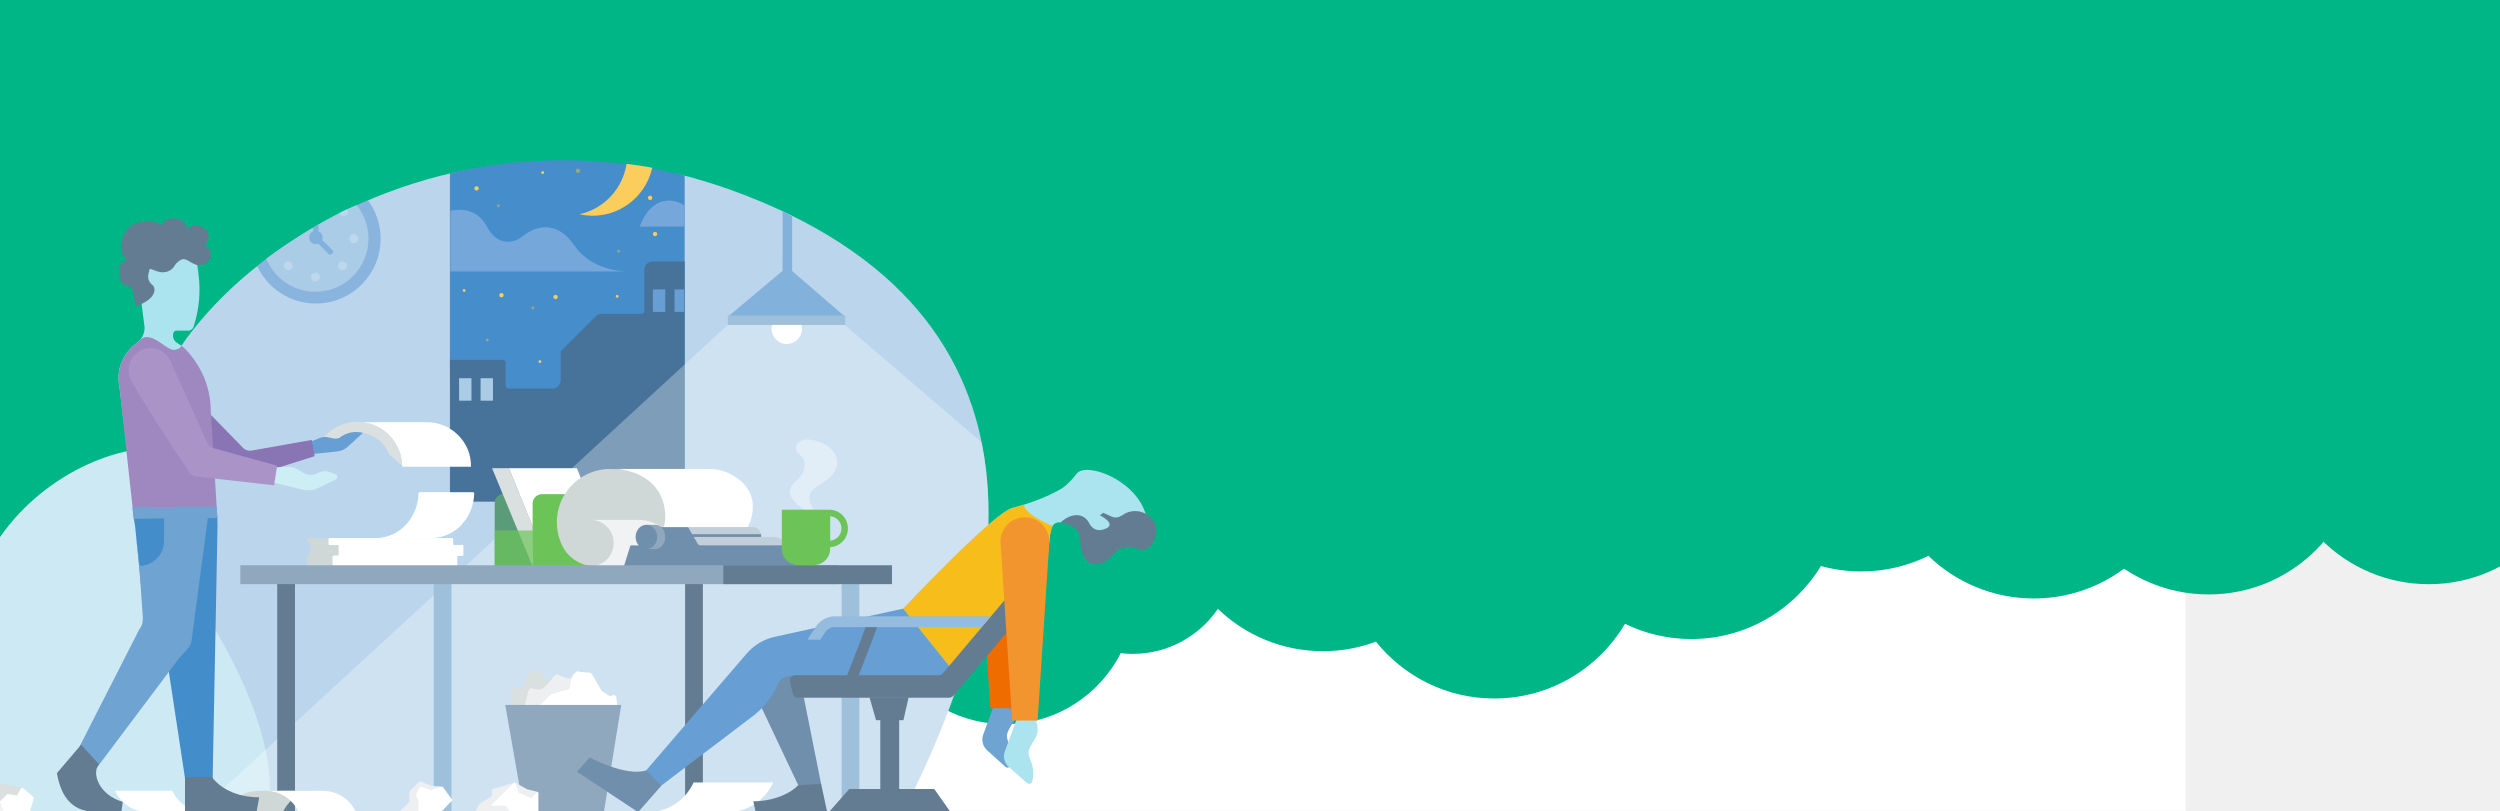
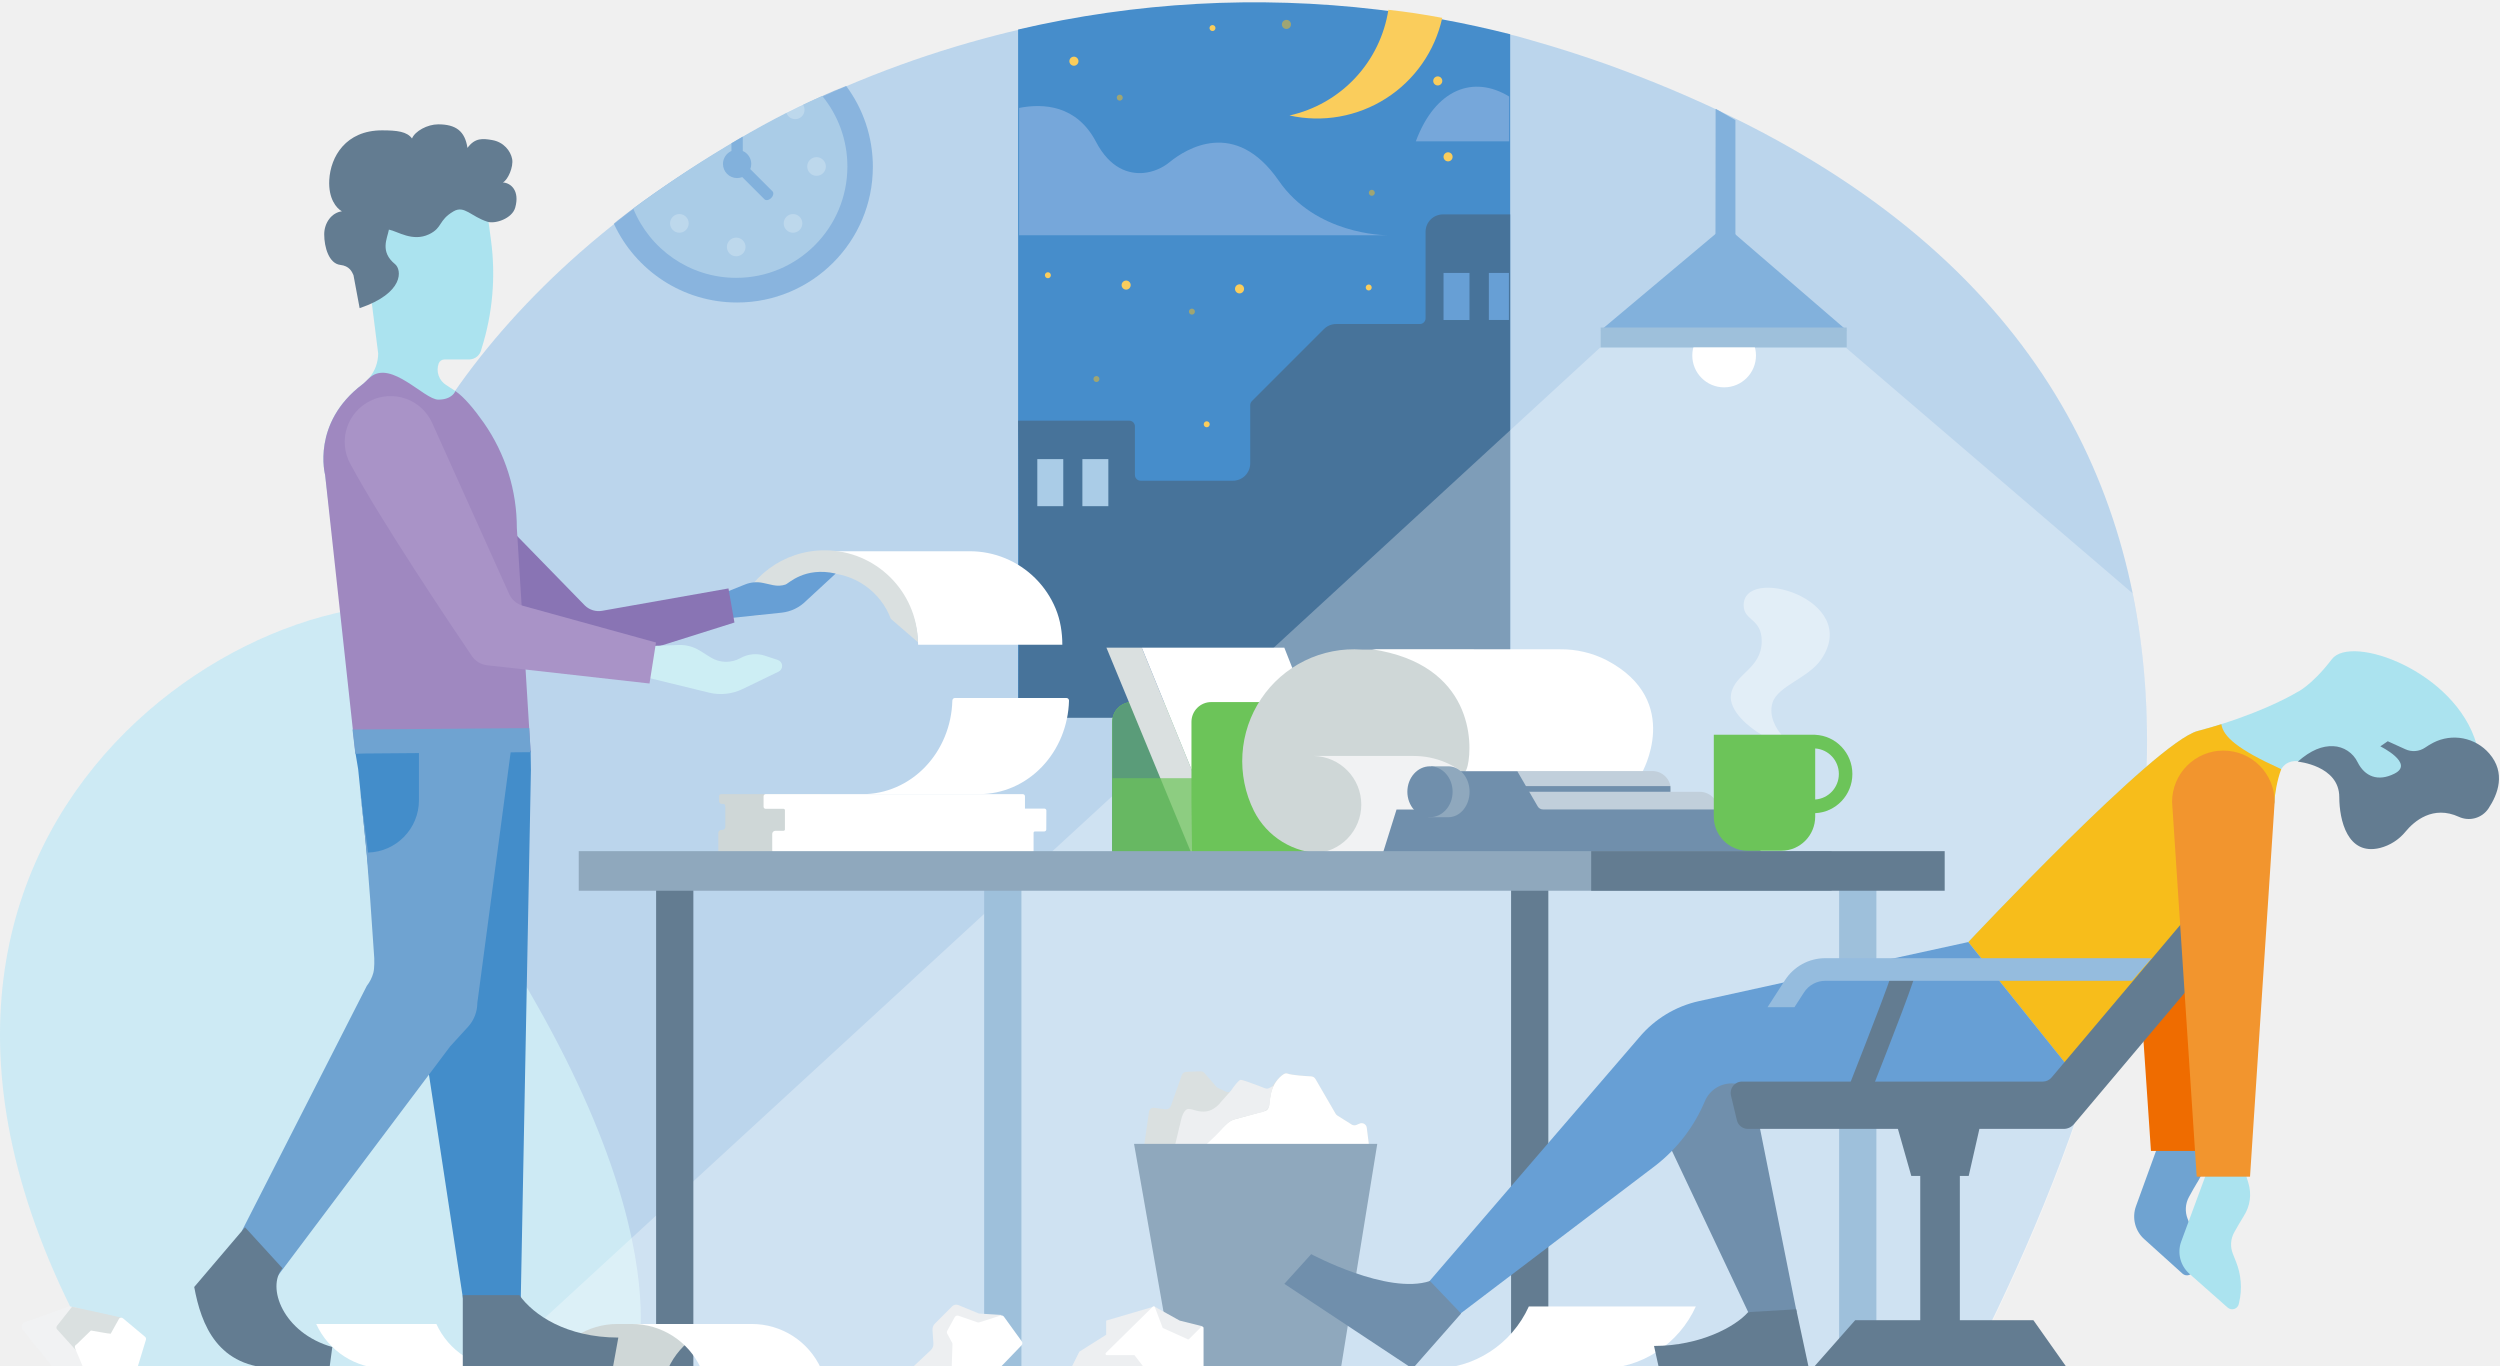
- <svg xmlns="http://www.w3.org/2000/svg" width="1853px" height="601px" viewBox="0 0 1853 601" version="1.1">
+ <svg xmlns="http://www.w3.org/2000/svg" width="884px" height="483px" viewBox="0 0 884 483" version="1.1">
  <defs />
  <g id="Artboard" stroke="none" stroke-width="1" fill="none" fill-rule="evenodd">
-     <g id="Group-22" transform="translate(-3, -2)">
-       <rect id="Rectangle-9" fill="#FFFFFF" x="0" y="378.531" width="1623" height="224.469" />
-       <path d="M1603.758,395.849 C1583.545,425.853 1549.293,445.583 1510.441,445.583 C1480.086,445.583 1452.538,433.539 1432.301,413.96 C1417.303,421.379 1400.417,425.547 1382.559,425.547 C1372.213,425.547 1362.193,424.148 1352.678,421.529 C1332.928,453.975 1297.269,475.638 1256.559,475.638 C1238.944,475.638 1222.275,471.582 1207.432,464.352 C1187.843,497.494 1151.792,519.717 1110.559,519.717 C1075.095,519.717 1043.464,503.278 1022.844,477.592 C1010.614,482.158 997.377,484.654 983.559,484.654 C953.343,484.654 925.91,472.721 905.699,453.302 C891.915,473.444 868.777,486.657 842.559,486.657 C839.551,486.657 836.584,486.484 833.666,486.145 C817.803,517.366 785.424,538.751 748.059,538.751 C715.361,538.751 686.482,522.375 669.147,497.363 C655.353,510.883 636.474,519.216 615.652,519.216 C599.307,519.216 584.158,514.081 571.728,505.332 C551.376,525.673 523.289,538.251 492.27,538.251 C461.14,538.251 432.964,525.584 412.596,505.116 C395.146,516.263 374.421,522.723 352.191,522.723 C336.956,522.723 322.427,519.688 309.176,514.19 C290.045,529.261 265.916,538.251 239.691,538.251 C221.403,538.251 204.133,533.879 188.868,526.121 C168.904,544.242 142.417,555.281 113.355,555.281 C51.223,555.281 0.855,504.822 0.855,442.578 C0.855,440.052 0.938,437.545 1.102,435.06 L0.059,421.798 L0.059,0.781 L1940.914,0.781 L1900.453,253.398 L1603.758,395.849 Z" id="headerback" fill="#00B586" />
-     </g>
-     <rect id="Rectangle-13" fill="#00B586" x="-3" y="407" width="120" height="198" />
-     <g id="paper-copy" transform="translate(-26.52374, 118.8125)">
+     <g id="paper-copy" transform="translate(0, 0.8125)">
      <path d="M26.278,482.987 C26.278,482.987 -55.28,340.824 68.97,263.268 C95,247.234 125.719,237.691 157.71,235.7 C192.774,233.368 227.272,226.782 260.168,216.139 C328.901,193.526 499.426,294.161 388.394,483 L26.278,482.987 Z" id="Shape" fill="#CDEAF4" fill-rule="nonzero" transform="translate(212.5001, 348) scale(-1, 1) translate(-212.5001, -348) " />
      <path d="M695.904,483.079 L224.446,483.079 C224.446,483.079 246.483,423.502 149.542,293.313 C104.859,233.3 134.407,150.767 204.983,88.55 C226.617,69.608 250.536,53.455 276.18,40.47 C300.483,28.063 326.078,18.381 352.502,11.597 C355.13,10.925 357.765,10.252 360.436,9.654 C417.795,-3.187 476.764,-0.125 533.611,11.323 C536.299,11.865 538.897,12.694 541.545,13.441 C550.375,15.932 559.23,18.755 568.109,21.911 C696.315,68.11 747.191,145.224 757.252,228.43 C767.885,316.12 733.201,410.635 695.904,483.079 Z" id="Shape" fill="#BBD5EC" fill-rule="nonzero" />
      <path d="M534,11.293 L534,252 L360,252 L360,9.627 C401.621,-0.088 444.63,-2.474 487.078,2.577 C494.788,3.498 502.535,4.675 510.32,6.108 C518.105,7.542 525.999,9.271 534,11.293 Z" id="Vector_3" fill="#468DCB" fill-rule="nonzero" />
      <path d="M491.018,82.384 L360.35,82.384 L360.35,37.356 C368.993,35.662 380.721,36.36 387.548,49.326 C392.523,58.83 399.101,60.699 404.138,60.362 C407.655,60.059 410.993,58.681 413.702,56.414 C419.323,51.867 436.771,40.794 452.179,63.103 C465.213,81.998 489.078,82.384 491.018,82.384 Z" id="Vector_4" fill="#76A7DA" fill-rule="nonzero" />
      <path d="M533.642,33.323 C521.053,25.628 507.528,30.595 500.642,49.154 L533.642,49.154 L533.642,33.323 Z" id="Subtract" fill="#76A7DA" fill-rule="nonzero" />
      <path d="M534,75 L534,253 L360.1,253 C360.387,210.456 360.1,147.924 360,147.924 L399.261,147.924 C399.531,147.923 399.797,147.974 400.046,148.077 C400.295,148.179 400.522,148.329 400.712,148.52 C400.902,148.71 401.053,148.936 401.155,149.185 C401.257,149.434 401.309,149.701 401.307,149.97 L401.307,167.125 C401.306,167.394 401.358,167.661 401.46,167.91 C401.562,168.159 401.713,168.386 401.903,168.576 C402.093,168.766 402.32,168.917 402.568,169.019 C402.817,169.121 403.084,169.173 403.353,169.171 L435.94,169.171 C437.568,169.171 439.129,168.525 440.281,167.374 C441.432,166.222 442.078,164.661 442.078,163.033 L442.078,142.46 C442.077,142.191 442.13,141.924 442.233,141.676 C442.336,141.428 442.487,141.202 442.677,141.012 L468.128,115.561 C468.696,114.989 469.373,114.535 470.118,114.227 C470.864,113.918 471.663,113.761 472.469,113.764 L502.037,113.764 C502.306,113.766 502.573,113.714 502.822,113.612 C503.071,113.509 503.297,113.359 503.487,113.168 C503.678,112.978 503.828,112.752 503.931,112.503 C504.033,112.254 504.085,111.987 504.083,111.718 L504.083,81.138 C504.083,79.51 504.73,77.949 505.881,76.798 C507.032,75.647 508.593,75 510.221,75 L534,75 Z" id="Vector_5" fill="#47739A" fill-rule="nonzero" />
      <polygon id="Vector_6" fill="#679FD5" fill-rule="nonzero" points="519.609 95.7 510.431 95.7 510.431 112.341 519.609 112.341" />
      <polygon id="Vector_7" fill="#679FD5" fill-rule="nonzero" points="533.55 95.7 526.461 95.7 526.461 112.329 533.55 112.329" />
      <path d="M754.107,209.003 C755.462,215.597 756.534,222.244 757.342,228.93 C767.975,316.62 733.29,411.135 695.994,483.579 L172.642,483.579 L565.731,122.154 L652.731,122.154 L754.107,209.003 Z" id="Intersect" fill="#FFFFFF" opacity="0.3" />
      <polygon id="Vector_8" fill="#637C91" fill-rule="nonzero" points="245.173 313.043 232 313.043 232 483.066 245.173 483.066" />
      <polygon id="Vector_9" fill="#637C91" fill-rule="nonzero" points="547.491 313.043 534.318 313.043 534.318 483.066 547.491 483.066" />
      <polygon id="Vector_10" fill="#9EC0DB" fill-rule="nonzero" points="361.173 313.043 348 313.043 348 483.066 361.173 483.066" />
      <polygon id="Vector_11" fill="#9EC0DB" fill-rule="nonzero" points="663.491 313.043 650.318 313.043 650.318 483.066 663.491 483.066" />
      <g id="Group-11" transform="translate(401, 378)" fill-rule="nonzero">
        <path d="M81.444,29.782 L7.432,29.782 C6.865,29.782 3.154,29.087 3.154,29.087 L5.293,14.283 C5.323,14.072 5.394,13.869 5.503,13.685 C5.612,13.502 5.756,13.341 5.927,13.213 C6.097,13.085 6.292,12.992 6.499,12.939 C6.706,12.886 6.921,12.875 7.132,12.905 L11.164,13.45 C11.567,13.484 11.97,13.382 12.309,13.162 C12.648,12.941 12.903,12.614 13.035,12.232 L16.863,1.401 C16.988,1.055 17.213,0.753 17.51,0.536 C17.808,0.319 18.164,0.196 18.532,0.183 L23.472,0.002 C23.747,-0.01 24.02,0.04 24.272,0.149 C24.524,0.258 24.748,0.423 24.927,0.632 L29.065,5.417 C29.236,5.612 29.443,5.772 29.675,5.887 L32.455,7.19 C32.83,7.368 33.255,7.414 33.659,7.318 C34.063,7.223 34.423,6.994 34.679,6.667 L36.818,3.901 C37.065,3.587 37.406,3.361 37.792,3.257 C38.177,3.153 38.586,3.176 38.957,3.324 L46.518,6.229 C46.897,6.371 47.313,6.383 47.7,6.263 C48.087,6.143 48.424,5.898 48.656,5.567 C49.972,3.655 52.624,0.173 54.153,0.75 C55.682,1.326 60.516,1.647 62.59,1.754 C62.895,1.77 63.192,1.862 63.453,2.021 C63.714,2.179 63.932,2.399 64.088,2.661 L71.263,14.988 C71.414,15.245 71.623,15.465 71.873,15.629 L76.952,18.833 C77.205,18.993 77.493,19.088 77.792,19.11 C78.09,19.132 78.389,19.081 78.663,18.961 L79.733,18.502 C79.994,18.386 80.279,18.334 80.565,18.348 C80.85,18.362 81.129,18.443 81.377,18.585 C81.626,18.726 81.838,18.924 81.996,19.161 C82.154,19.399 82.254,19.671 82.288,19.955 L83.123,26.417 L83.294,27.741 C83.323,28 83.296,28.262 83.216,28.509 C83.136,28.757 83.004,28.985 82.829,29.178 C82.654,29.371 82.44,29.524 82.201,29.628 C81.963,29.732 81.704,29.785 81.444,29.782 Z" id="Vector_12" fill="#DAE0E0" />
        <path d="M83.102,26.385 L24.457,26.385 L33.012,18.363 C33.682,17.738 34.492,17.284 35.375,17.039 L46.358,14.016 C46.68,13.929 46.969,13.75 47.191,13.502 C47.414,13.254 47.559,12.946 47.609,12.617 L48.229,8.675 C48.59,6.264 49.692,4.024 51.384,2.267 C52.453,1.198 53.437,0.504 54.207,0.793 C55.822,1.401 60.57,1.69 62.645,1.797 C62.95,1.814 63.246,1.905 63.507,2.064 C63.768,2.222 63.986,2.442 64.142,2.705 L71.264,14.988 C71.415,15.246 71.624,15.465 71.874,15.629 L76.964,18.833 C77.217,18.989 77.504,19.08 77.799,19.101 C78.096,19.121 78.392,19.07 78.664,18.951 L79.734,18.492 C79.995,18.376 80.28,18.323 80.566,18.338 C80.851,18.352 81.13,18.433 81.378,18.574 C81.627,18.716 81.839,18.913 81.997,19.151 C82.155,19.389 82.255,19.661 82.289,19.944 L83.102,26.385 Z" id="Vector_13" fill="#FFFFFF" />
        <path d="M48.017,11.164 C48.017,8.762 48.877,6.161 49.307,5.161 L47.587,6.018 C46.727,6.447 45.437,5.59 44.147,5.161 C42.858,4.732 38.558,3.017 37.698,3.017 C37.01,3.017 35.118,5.59 34.258,6.876 L30.819,10.735 C30.102,11.735 28.067,13.822 25.66,14.165 C22.65,14.594 20.93,13.307 19.21,13.307 C17.835,13.307 16.917,15.88 16.631,17.166 L14.481,26.171 L25.23,26.171 C26.663,24.884 29.959,21.797 31.679,19.739 C33.399,17.681 35.548,16.881 36.408,16.738 L44.577,14.594 C45.724,14.451 48.017,13.565 48.017,11.164 Z" id="Vector-17" fill="#EDEFF1" />
        <polygon id="Vector_14" fill="#8FA8BD" points="73.145 105 13.924 105 2.08864e-05 25.669 86 25.669" />
      </g>
      <path d="M506.642,461.154 L565.687,461.154 C568.657,467.718 573.438,473.282 579.458,477.183 C585.479,481.084 592.485,483.156 599.642,483.154 L540.597,483.154 C533.44,483.154 526.435,481.08 520.415,477.18 C514.395,473.279 509.614,467.717 506.642,461.154 Z" id="Vector_15" fill="#FFFFFF" fill-rule="nonzero" transform="translate(553.142, 472.154) scale(-1, 1) translate(-553.142, -472.154) " />
      <path d="M509.982,5.506 C508.698,11.326 506.282,16.835 502.873,21.719 C499.463,26.603 495.125,30.767 490.109,33.972 C485.092,37.177 479.494,39.361 473.635,40.399 C467.775,41.437 461.769,41.309 455.959,40.022 C464.866,38.041 472.968,33.415 479.207,26.748 C485.447,20.081 489.532,11.684 490.93,2.654 C497.297,3.352 503.652,4.311 509.982,5.506 Z" id="Vector_16" fill="#FACD5C" fill-rule="nonzero" />
      <path d="M379.737,22.434 C380.623,22.434 381.342,21.715 381.342,20.827 C381.342,19.94 380.623,19.22 379.737,19.22 C378.851,19.22 378.133,19.94 378.133,20.827 C378.133,21.715 378.851,22.434 379.737,22.434 Z" id="Vector_17" fill="#FACD5C" fill-rule="nonzero" />
      <path d="M454.89,9.43 C455.776,9.43 456.495,8.711 456.495,7.823 C456.495,6.936 455.776,6.217 454.89,6.217 C454.004,6.217 453.286,6.936 453.286,7.823 C453.286,8.711 454.004,9.43 454.89,9.43 Z" id="Vector_18" fill="#F7BD1B" fill-rule="nonzero" opacity="0.5" />
      <path d="M512.035,56.252 C512.921,56.252 513.64,55.533 513.64,54.645 C513.64,53.758 512.921,53.038 512.035,53.038 C511.149,53.038 510.431,53.758 510.431,54.645 C510.431,55.533 511.149,56.252 512.035,56.252 Z" id="Vector_19" fill="#FACD5C" fill-rule="nonzero" />
      <path d="M398.205,101.604 C399.091,101.604 399.81,100.885 399.81,99.997 C399.81,99.11 399.091,98.39 398.205,98.39 C397.319,98.39 396.601,99.11 396.601,99.997 C396.601,100.885 397.319,101.604 398.205,101.604 Z" id="Vector_20" fill="#FACD5C" fill-rule="nonzero" />
      <path d="M438.299,102.937 C439.185,102.937 439.904,102.217 439.904,101.33 C439.904,100.443 439.185,99.723 438.299,99.723 C437.413,99.723 436.695,100.443 436.695,101.33 C436.695,102.217 437.413,102.937 438.299,102.937 Z" id="Vector_21" fill="#FACD5C" fill-rule="nonzero" />
      <path d="M508.39,29.409 C509.276,29.409 509.995,28.69 509.995,27.803 C509.995,26.915 509.276,26.196 508.39,26.196 C507.504,26.196 506.786,26.915 506.786,27.803 C506.786,28.69 507.504,29.409 508.39,29.409 Z" id="Vector_22" fill="#FACD5C" fill-rule="nonzero" />
      <path d="M370.535,97.568 C371.119,97.568 371.592,97.094 371.592,96.51 C371.592,95.925 371.119,95.451 370.535,95.451 C369.951,95.451 369.478,95.925 369.478,96.51 C369.478,97.094 369.951,97.568 370.535,97.568 Z" id="Vector_23" fill="#FACD5C" fill-rule="nonzero" />
      <path d="M483.978,101.903 C484.562,101.903 485.035,101.429 485.035,100.844 C485.035,100.259 484.562,99.785 483.978,99.785 C483.394,99.785 482.921,100.259 482.921,100.844 C482.921,101.429 483.394,101.903 483.978,101.903 Z" id="Vector_24" fill="#FACD5C" fill-rule="nonzero" />
      <path d="M387.699,134.272 C388.283,134.272 388.756,133.797 388.756,133.213 C388.756,132.628 388.283,132.154 387.699,132.154 C387.115,132.154 386.642,132.628 386.642,133.213 C386.642,133.797 387.115,134.272 387.699,134.272 Z" id="Vector_25" fill="#F7BD1B" fill-rule="nonzero" opacity="0.5" />
      <path d="M485.073,68.421 C485.657,68.421 486.13,67.947 486.13,67.362 C486.13,66.778 485.657,66.304 485.073,66.304 C484.489,66.304 484.016,66.778 484.016,67.362 C484.016,67.947 484.489,68.421 485.073,68.421 Z" id="Vector_26" fill="#F7BD1B" fill-rule="nonzero" opacity="0.5" />
      <path d="M395.942,34.778 C396.526,34.778 396.999,34.304 396.999,33.719 C396.999,33.134 396.526,32.66 395.942,32.66 C395.358,32.66 394.885,33.134 394.885,33.719 C394.885,34.304 395.358,34.778 395.942,34.778 Z" id="Vector_27" fill="#F7BD1B" fill-rule="nonzero" opacity="0.5" />
      <path d="M428.737,10.165 C429.321,10.165 429.794,9.691 429.794,9.106 C429.794,8.522 429.321,8.048 428.737,8.048 C428.153,8.048 427.68,8.522 427.68,9.106 C427.68,9.691 428.153,10.165 428.737,10.165 Z" id="Vector_28" fill="#FACD5C" fill-rule="nonzero" />
      <path d="M426.699,150.272 C427.283,150.272 427.756,149.797 427.756,149.213 C427.756,148.628 427.283,148.154 426.699,148.154 C426.115,148.154 425.642,148.628 425.642,149.213 C425.642,149.797 426.115,150.272 426.699,150.272 Z" id="Vector_29" fill="#FACD5C" fill-rule="nonzero" />
      <path d="M421.461,110.436 C422.045,110.436 422.518,109.961 422.518,109.377 C422.518,108.792 422.045,108.318 421.461,108.318 C420.877,108.318 420.404,108.792 420.404,109.377 C420.404,109.961 420.877,110.436 421.461,110.436 Z" id="Vector_30" fill="#F7BD1B" fill-rule="nonzero" opacity="0.5" />
      <g id="Group-2" transform="translate(322, 460)" fill-rule="nonzero">
        <path d="M24.142,3.654 L32.142,4.154 L16.142,23.154 L0.142,23.154 L7.106,16.625 C7.762,16.01 8.107,15.134 8.048,14.237 L7.733,9.512 C7.675,8.649 7.993,7.803 8.605,7.191 L14.699,1.097 C15.27,0.526 16.128,0.354 16.875,0.662 L24.142,3.654 Z" id="Vector-17_2" fill="#EDEFF1" />
        <path d="M12.967,9.714 L15.579,4.956 C15.705,4.727 15.907,4.549 16.15,4.454 C16.393,4.358 16.661,4.351 16.909,4.433 L23.6,6.762 C23.826,6.837 24.07,6.837 24.296,6.762 L31.758,4.383 C31.981,4.307 32.222,4.304 32.446,4.376 C32.67,4.448 32.865,4.59 33.002,4.782 L39.307,13.501 C39.459,13.709 39.532,13.965 39.513,14.223 C39.495,14.48 39.387,14.723 39.207,14.908 L31.646,22.756 C31.544,22.865 31.421,22.952 31.284,23.012 C31.147,23.072 31,23.104 30.85,23.104 L15.641,23.104 C15.493,23.104 15.346,23.074 15.21,23.016 C15.074,22.958 14.951,22.873 14.849,22.766 C14.746,22.659 14.667,22.532 14.615,22.393 C14.563,22.254 14.54,22.106 14.546,21.958 L14.795,14.547 C14.805,14.352 14.762,14.159 14.671,13.986 L12.954,10.81 C12.86,10.643 12.812,10.453 12.814,10.261 C12.816,10.068 12.869,9.88 12.967,9.714 Z" id="Vector_31" fill="#FFFFFF" />
      </g>
      <path d="M111.811,467.347 L154.306,467.347 C156.443,472.041 159.884,476.019 164.217,478.809 C168.55,481.598 173.592,483.08 178.743,483.079 L136.248,483.079 C131.098,483.079 126.056,481.596 121.723,478.807 C117.391,476.018 113.95,472.04 111.811,467.347 Z" id="Vector_32" fill="#FFFFFF" fill-rule="nonzero" />
      <g id="Group-2_2" transform="translate(193, 467)" fill-rule="nonzero">
        <path d="M0.828,16.079 L43.261,16.079 C45.398,11.385 48.839,7.406 53.172,4.617 C57.504,1.828 62.547,0.345 67.698,0.347 L25.265,0.347 C20.115,0.347 15.073,1.83 10.74,4.619 C6.408,7.408 2.967,11.386 0.828,16.079 Z" id="Vector_33" fill="#CFD7D7" />
        <path d="M97.297,16.079 L54.864,16.079 C52.727,11.385 49.286,7.406 44.953,4.617 C40.62,1.828 35.578,0.345 30.427,0.347 L72.859,0.347 C78.01,0.347 83.052,1.83 87.385,4.619 C91.717,7.408 95.158,11.386 97.297,16.079 Z" id="Vector_34" fill="#FFFFFF" />
      </g>
      <path d="M254.284,280.658 L254.284,282.387 C254.284,283.727 255.702,283.435 255.702,283.435 C256.282,283.435 256.467,283.91 256.467,284.495 L256.467,291.596 C256.467,291.877 256.354,292.147 256.152,292.346 C255.951,292.544 255.678,292.656 255.394,292.656 L255.048,292.656 C254.77,292.656 254.504,292.765 254.307,292.959 C254.11,293.153 254,293.417 254,293.691 L254,301 L281.676,301 C281.884,301.002 282.087,300.942 282.26,300.829 C282.434,300.717 282.57,300.556 282.65,300.367 L290.914,281.462 C290.983,281.302 291.011,281.128 290.996,280.956 C290.981,280.783 290.922,280.616 290.825,280.472 C290.729,280.327 290.597,280.208 290.442,280.125 C290.288,280.043 290.115,280 289.939,280 L254.962,280 C254.787,280.009 254.621,280.08 254.496,280.202 C254.371,280.323 254.296,280.485 254.284,280.658 Z" id="Vector_35" fill="#CFD7D7" fill-rule="nonzero" />
      <path d="M370,285.785 C369.997,285.603 369.92,285.43 369.787,285.303 C369.654,285.176 369.475,285.104 369.289,285.104 L362.427,285.104 L362.427,280.741 C362.427,280.643 362.407,280.546 362.368,280.455 C362.329,280.364 362.271,280.282 362.199,280.213 C362.127,280.144 362.042,280.09 361.948,280.053 C361.854,280.016 361.754,279.998 361.653,280 L270.761,280 C270.559,280 270.366,280.078 270.223,280.217 C270.08,280.356 270,280.545 270,280.741 L270,284.448 C270,284.645 270.08,284.833 270.223,284.972 C270.366,285.111 270.559,285.189 270.761,285.189 L277.062,285.189 C277.191,285.189 277.315,285.239 277.406,285.328 C277.497,285.417 277.548,285.538 277.548,285.663 L277.548,292.493 C277.545,292.617 277.492,292.734 277.401,292.82 C277.311,292.907 277.189,292.955 277.062,292.955 L274.18,292.955 C273.882,292.955 273.596,293.07 273.386,293.275 C273.175,293.48 273.057,293.759 273.057,294.049 L273.057,299.918 C273.057,300.061 273.086,300.203 273.142,300.335 C273.199,300.467 273.282,300.587 273.386,300.688 C273.491,300.788 273.615,300.868 273.751,300.921 C273.887,300.975 274.033,301.002 274.18,301 L364.548,301 C364.669,301 364.789,300.977 364.901,300.932 C365.013,300.886 365.115,300.82 365.201,300.736 C365.286,300.653 365.354,300.554 365.401,300.445 C365.447,300.336 365.471,300.219 365.471,300.101 L365.471,293.672 C365.471,293.607 365.484,293.543 365.51,293.483 C365.536,293.423 365.574,293.369 365.622,293.324 C365.669,293.279 365.726,293.243 365.788,293.219 C365.85,293.195 365.916,293.184 365.983,293.186 L369.251,293.186 C369.438,293.186 369.617,293.115 369.75,292.987 C369.883,292.86 369.959,292.687 369.963,292.505 L370,285.785 Z" id="Vector_36" fill="#FFFFFF" fill-rule="nonzero" />
      <path d="M377.126,246 C377.242,246 377.357,246.025 377.464,246.073 C377.571,246.121 377.668,246.191 377.749,246.279 C377.83,246.368 377.894,246.472 377.937,246.588 C377.981,246.703 378.002,246.826 378,246.95 C377.765,255.798 374.318,264.2 368.39,270.37 C362.462,276.541 354.52,279.996 346.25,280 L305,280 C313.271,279.996 321.215,276.539 327.144,270.365 C333.072,264.191 336.518,255.786 336.749,246.935 C336.753,246.688 336.846,246.453 337.009,246.278 C337.172,246.104 337.392,246.004 337.623,246 L377.126,246 Z" id="Vector_37" fill="#FFFFFF" fill-rule="nonzero" />
      <g id="Vector_38" transform="translate(393.306, 247.438)" fill="#6CC459" fill-rule="nonzero">
        <path d="M63.661,0 L7,0 C3.134,0 0,3.134 0,7 L0,53.361 L63.661,53.361 L63.661,0 Z" id="Shape" />
        <path d="M63.661,0 L7,0 C3.134,0 0,3.134 0,7 L0,53.361 L63.661,53.361 L63.661,0 Z" id="Shape" />
      </g>
      <g id="Vector_39" opacity="0.5" transform="translate(393.306, 247.438)" fill-rule="nonzero">
        <path d="M63.661,0 L7,0 C3.134,0 0,3.134 0,7 L0,53.361 L63.661,53.361 L63.661,0 Z" id="Shape" fill="#6CC459" />
        <path d="M63.661,0 L7,0 C3.134,0 0,3.134 0,7 L0,53.361 L63.661,53.361 L63.661,0 Z" id="Shape" fill="#47739A" />
      </g>
      <polygon id="Vector_40" fill="#DAE0E0" fill-rule="nonzero" points="391.229 228.193 403.727 228.193 433.363 300.798 421.225 300.798" />
      <polygon id="Vector_41" fill="#FFFFFF" fill-rule="nonzero" points="454.132 228.193 403.728 228.193 433.364 300.798 482.76 300.798" />
      <path d="M484.961,247.438 L428.3,247.438 C424.434,247.438 421.3,250.572 421.3,254.438 L421.3,300.799 L484.961,300.799 L484.961,247.438 Z" id="Vector_42" fill="#6CC459" fill-rule="nonzero" />
      <polygon id="Vector_43" fill="#6CC459" fill-rule="nonzero" opacity="0.7" points="421.586 274.367 393.318 274.367 393.318 300.798 421.3 300.798" />
      <path d="M521.175,228.879 L481.553,228.879 C474.607,228.376 467.652,229.724 461.394,232.785 C455.137,235.845 449.799,240.511 445.924,246.306 C442.048,252.101 439.774,258.821 439.33,265.782 C438.887,272.743 440.29,279.697 443.399,285.939 C445.675,290.45 449.159,294.237 453.462,296.877 C457.764,299.517 462.716,300.905 467.761,300.886 L501.053,300.886 C505.84,297.592 509.841,293.279 512.769,288.255 C515.697,283.231 517.481,277.621 517.991,271.827 L521.175,271.827 L521.175,228.879 Z" id="Vector_44" fill="#CFD7D7" fill-rule="nonzero" />
      <path d="M551.706,228.779 L485.209,228.779 C520.901,234.172 520.814,262.111 518.973,269.883 C518.352,272.512 517.419,272.686 517.419,272.686 L580.458,272.686 C580.458,272.686 595.382,247.039 568.184,232.678 C563.089,230.057 557.433,228.719 551.706,228.779 Z" id="Vector_45" fill="#FFFFFF" fill-rule="nonzero" />
      <path d="M528.699,295.294 L528.699,300.887 L464.64,300.887 C469.113,300.766 473.363,298.902 476.484,295.69 C479.606,292.478 481.352,288.173 481.352,283.691 C481.352,279.209 479.606,274.904 476.484,271.693 C473.363,268.481 469.113,266.617 464.64,266.496 L499.909,266.496 C507.538,266.496 514.856,269.529 520.254,274.929 C525.652,280.328 528.689,287.653 528.699,295.294 Z" id="Vector_46" fill="#F1F2F3" fill-rule="nonzero" />
      <path d="M607.57,285.714 L607.57,291.618 L534.619,291.618 L536.447,271.826 L584.264,271.826 C585.996,271.826 587.657,272.515 588.881,273.741 C590.106,274.968 590.794,276.631 590.794,278.365 L590.794,279.175 L601.041,279.175 C602.773,279.175 604.433,279.864 605.658,281.09 C606.882,282.317 607.57,283.98 607.57,285.714 Z" id="Vector_47" fill="#C1CFDB" fill-rule="nonzero" />
      <polygon id="Vector_48" fill="#708FAC" fill-rule="nonzero" points="590.642 277.154 538.642 277.154 538.642 279.154 590.642 279.154" />
      <path d="M610.717,285.403 L545.588,285.403 C545.213,285.402 544.844,285.303 544.519,285.115 C544.194,284.927 543.924,284.657 543.735,284.332 L536.509,271.876 L515.505,271.876 L507.657,285.428 L493.816,285.428 L488.978,300.886 L623.153,300.886 L613.676,287.01 C613.349,286.523 612.909,286.122 612.394,285.842 C611.878,285.562 611.303,285.412 610.717,285.403 Z" id="Vector_49" fill="#708FAC" fill-rule="nonzero" />
      <path d="M512.142,270.154 L506.06,270.154 C505.997,270.154 505.878,271.984 505.733,274.51 C505.008,275.95 504.635,277.544 504.642,279.159 C504.639,280.409 504.861,281.649 505.297,282.819 C505.151,285.811 505.033,288.154 505.033,288.154 L512.142,288.154 C516.278,288.154 519.642,284.128 519.642,279.159 C519.642,274.19 516.278,270.154 512.142,270.154 Z" id="Vector_50" fill="#8FA8BD" fill-rule="nonzero" />
      <path d="M505.642,288.154 C510.06,288.154 513.642,284.125 513.642,279.154 C513.642,274.183 510.06,270.154 505.642,270.154 C501.224,270.154 497.642,274.183 497.642,279.154 C497.642,284.125 501.224,288.154 505.642,288.154 Z" id="Vector_51" fill="#708FAC" fill-rule="nonzero" />
      <polygon id="Vector_52" fill="#AACCE7" fill-rule="nonzero" points="375.97 161.53 366.792 161.53 366.792 178.171 375.97 178.171" />
      <polygon id="Vector_53" fill="#AACCE7" fill-rule="nonzero" points="391.912 161.53 382.734 161.53 382.734 178.171 391.912 178.171" />
      <g id="Group-2_3" transform="translate(378, 461)" fill-rule="nonzero">
        <polygon id="Vector-17_3" fill="#EDEFF1" points="39.142 5.154 47.142 7.154 45.142 13.654 27.642 22.154 0.642 22.154 3.642 16.154 13.142 10.154 13.142 5.154 30.142 0.154" />
        <path d="M13.08,16.523 L29.596,0.264 C29.642,0.216 29.697,0.179 29.758,0.154 C29.819,0.128 29.884,0.115 29.95,0.115 C30.016,0.115 30.081,0.128 30.142,0.154 C30.203,0.179 30.258,0.216 30.304,0.264 L33.142,7.755 L41.77,11.653 C41.817,11.7 41.872,11.738 41.933,11.763 C41.994,11.789 42.059,11.802 42.125,11.802 C42.191,11.802 42.256,11.789 42.317,11.763 C42.378,11.738 42.433,11.7 42.479,11.653 L46.72,7.406 C46.789,7.333 46.878,7.283 46.976,7.262 C47.073,7.241 47.175,7.25 47.268,7.287 C47.361,7.325 47.44,7.39 47.495,7.473 C47.55,7.556 47.579,7.654 47.578,7.755 L47.578,21.655 C47.578,21.788 47.526,21.914 47.432,22.008 C47.339,22.101 47.213,22.154 47.081,22.154 L27.009,22.154 L26.847,22.154 L23.142,17.37 L13.267,17.37 C13.182,17.345 13.107,17.297 13.047,17.232 C12.987,17.167 12.946,17.088 12.927,17.002 C12.908,16.915 12.912,16.826 12.939,16.742 C12.966,16.658 13.015,16.582 13.08,16.523 Z" id="Vector_54" fill="#FFFFFF" />
      </g>
      <path d="M324.639,227.154 L375.639,227.154 C375.639,222.83 374.943,218.424 373.291,214.43 C371.639,210.435 369.218,206.806 366.166,203.749 C363.114,200.692 359.49,198.267 355.502,196.613 C351.514,194.959 347.24,194.107 342.924,194.107 L290.99,194.107 C293.116,194.107 295.222,194.313 297.279,194.715 C312.65,197.562 324.344,211.029 324.639,227.154 Z" id="Subtract_2" fill="#FFFFFF" fill-rule="nonzero" />
      <path d="M218.372,77.165 C239.989,60.011 277.391,37.947 299.207,29.571 C305.135,37.556 308.642,47.445 308.642,58.154 C308.642,84.664 287.151,106.154 260.642,106.154 C241.324,106.154 224.672,94.742 217.058,78.292 L218.372,77.165 Z" id="Subtract_3" fill="#679FD5" fill-rule="nonzero" opacity="0.6" />
      <path d="M223.909,72.917 C243.068,58.666 269.641,42.154 290.758,33.134 C296.307,39.923 299.636,48.601 299.636,58.058 C299.636,79.803 282.035,97.431 260.325,97.431 C243.862,97.431 229.764,87.296 223.909,72.917 Z" id="Subtract_4" fill="#AACCE7" fill-rule="nonzero" />
      <path d="M260.125,216.775 L268.663,216.775 C272.521,207.946 281.331,201.775 291.583,201.775 C302.302,201.775 311.446,208.522 314.999,218 L324.567,226.275 L324.579,226.275 C324.312,208.28 309.641,193.775 291.583,193.775 C276.843,193.775 264.361,203.438 260.125,216.775 Z" id="Subtract_5" fill="#DAE0E0" fill-rule="nonzero" />
      <g id="Vector_55" opacity="0.23" transform="translate(236.932, 36)" fill="#FFFFFF" fill-rule="nonzero">
        <path d="M23.393,53.808 C25.213,53.808 26.689,52.33 26.689,50.507 C26.689,48.684 25.213,47.206 23.393,47.206 C21.573,47.206 20.098,48.684 20.098,50.507 C20.098,52.33 21.573,53.808 23.393,53.808 Z" id="Shape" />
        <path d="M51.798,25.359 C53.618,25.359 55.093,23.881 55.093,22.058 C55.093,20.235 53.618,18.757 51.798,18.757 C49.977,18.757 48.502,20.235 48.502,22.058 C48.502,23.881 49.977,25.359 51.798,25.359 Z" id="Shape" />
        <path d="M43.477,45.475 C45.297,45.475 46.773,43.997 46.773,42.174 C46.773,40.351 45.297,38.874 43.477,38.874 C41.657,38.874 40.182,40.351 40.182,42.174 C40.182,43.997 41.657,45.475 43.477,45.475 Z" id="Shape" />
        <path d="M44.259,5.321 C46.08,5.321 47.555,3.843 47.555,2.02 C47.555,1.259 47.298,0.558 46.866,0 L41.068,2.849 C41.435,4.271 42.725,5.321 44.259,5.321 Z" id="Shape" />
        <path d="M3.296,45.475 C5.116,45.475 6.591,43.997 6.591,42.174 C6.591,40.351 5.116,38.874 3.296,38.874 C1.476,38.874 0,40.351 0,42.174 C0,43.997 1.476,45.475 3.296,45.475 Z" id="Shape" />
      </g>
      <path d="M262.642,52.57 L262.642,47.495 C261.308,48.267 259.974,49.049 258.642,49.841 L258.642,52.57 C256.876,53.341 255.642,55.104 255.642,57.154 C255.642,59.915 257.881,62.154 260.642,62.154 C261.287,62.154 261.903,62.032 262.469,61.809 L270.311,69.651 C270.568,69.908 270.964,70.006 271.411,69.923 C271.859,69.84 272.321,69.583 272.696,69.208 C272.882,69.022 273.04,68.813 273.163,68.593 C273.286,68.372 273.37,68.145 273.411,67.923 C273.453,67.702 273.45,67.491 273.403,67.302 C273.356,67.113 273.267,66.95 273.139,66.822 L265.298,58.981 C265.52,58.415 265.642,57.799 265.642,57.154 C265.642,55.104 264.408,53.341 262.642,52.57 Z" id="Union" fill="#82B1DC" fill-rule="nonzero" />
      <g id="Group-2_4" transform="translate(7, 461)" fill-rule="nonzero">
        <path d="M1.824,5.72 L17.128,0.253 C17.404,0.152 17.703,0.128 17.992,0.183 C32.241,2.92 12.953,4.256 34.585,10.073 C34.943,10.177 35.258,10.395 35.483,10.695 C35.708,10.994 35.831,11.359 35.835,11.735 L35.835,20.393 C35.835,20.833 35.661,21.256 35.353,21.568 C35.045,21.879 34.627,22.054 34.191,22.054 L12.821,22.054 C12.564,22.059 12.31,22.003 12.079,21.89 C11.848,21.777 11.646,21.612 11.489,21.406 L1.051,8.412 C0.868,8.202 0.741,7.949 0.681,7.676 C0.621,7.403 0.63,7.12 0.707,6.851 C0.784,6.583 0.926,6.339 1.122,6.141 C1.317,5.943 1.558,5.798 1.824,5.72 Z" id="Vector_56" fill="#F1F2F3" />
        <path d="M33.687,3.576 L36.331,4.243 L36.991,8.913 L28.4,11.581 L19.808,15.583 L13.208,8.28 C12.881,7.918 12.863,7.374 13.164,6.991 L18.486,0.241 L33.687,3.576 Z" id="Vector-17_4" fill="#DAE0E0" />
        <path d="M20.108,13.546 L25.142,8.654 C25.142,8.654 32.047,9.906 32.142,9.79 L35.133,4.423 C35.305,4.239 35.54,4.127 35.791,4.112 C36.041,4.096 36.288,4.178 36.481,4.34 L44.273,10.854 C44.426,10.982 44.538,11.153 44.597,11.344 C44.655,11.536 44.657,11.741 44.602,11.934 L41.708,21.439 C41.645,21.645 41.519,21.826 41.347,21.954 C41.176,22.083 40.968,22.153 40.755,22.154 L23.265,22.154 C23.067,22.152 22.873,22.094 22.707,21.985 C22.541,21.876 22.409,21.721 22.328,21.539 L19.533,14.892 C19.48,14.766 19.453,14.63 19.454,14.493 C19.454,14.356 19.482,14.22 19.536,14.095 C19.59,13.969 19.668,13.855 19.766,13.761 C19.865,13.667 19.981,13.594 20.108,13.546 Z" id="Vector_57" fill="#FFFFFF" />
      </g>
      <polygon id="Rectangle-9.4" fill="#8FA8BD" fill-rule="nonzero" points="204.642 300.154 647.642 300.154 647.642 314.154 204.642 314.154" />
      <polygon id="Rectangle-9.5" fill="#637C91" fill-rule="nonzero" points="562.642 300.154 687.642 300.154 687.642 314.154 562.642 314.154" />
      <polygon id="Rectangle-8" fill="#82B1DC" fill-rule="nonzero" transform="translate(610.1126, 63.837) scale(-1, 1) translate(-610.1126, -63.837) " points="606.583 41.654 613.583 37.654 613.642 90.02 606.583 90.02" />
      <ellipse id="Ellipse-3" fill="#FFFFFF" fill-rule="nonzero" cx="609.654" cy="124.894" rx="11.259" ry="11.26" />
      <polygon id="Vector-11" fill="#82B1DC" fill-rule="nonzero" points="566 116 610.072 79 653 116" />
      <rect id="Rectangle-12" fill="#9EC0DB" fill-rule="nonzero" x="566" y="115" width="87" height="7" />
      <g id="Group-10" transform="translate(454, 229)" fill-rule="nonzero">
        <path d="M311.146,169.52 L301.288,196.677 C300.558,198.687 300.444,200.873 300.959,202.951 C301.474,205.028 302.595,206.899 304.176,208.322 L317.713,220.529 C318.021,220.813 318.398,221.009 318.805,221.099 C319.211,221.189 319.634,221.168 320.031,221.04 C320.428,220.912 320.784,220.68 321.065,220.369 C321.345,220.057 321.539,219.676 321.628,219.264 L321.781,218.631 C322.882,213.742 322.485,208.63 320.643,203.976 L319.546,201.163 C319.051,199.922 318.836,198.585 318.918,197.249 C319,195.913 319.375,194.612 320.018,193.442 C321.045,191.558 322.309,189.293 323.489,187.395 C324.552,185.67 325.242,183.737 325.513,181.722 C325.783,179.707 325.628,177.657 325.058,175.708 L323.128,169.154 L311.146,169.52 Z" id="Vector_58" fill="#6FA3D1" />
        <path d="M323.721,177.154 L306.575,177.154 L298.642,60.208 C298.636,55.964 300.365,51.892 303.451,48.882 C306.537,45.873 310.728,44.173 315.105,44.154 C319.49,44.157 323.695,45.847 326.795,48.852 C329.896,51.858 331.639,55.934 331.642,60.184 L323.721,177.154 Z" id="Vector_59" fill="#EF6C00" />
        <path d="M421.683,33.273 L405.74,49.278 L385.195,51.77 C385.195,51.77 373.741,39.862 358.233,39.314 C352.674,39.114 350.61,43.785 350.286,54.024 C350.286,54.996 346.22,55.755 347.438,59.156 C356.43,84.068 278.865,149.387 278.865,149.387 L241.979,103.3 C241.979,103.3 308.302,32.513 323.126,28.639 C326.085,27.867 328.871,27.057 331.47,26.235 C348.608,20.866 358.109,15.025 358.109,15.025 C358.109,15.025 363.282,12.783 370.545,3.279 C377.36,-5.677 414.147,7.414 421.683,33.273 Z" id="Vector_60" fill="#ABE3EF" />
        <path d="M278.865,149.412 L241.979,103.325 C241.979,103.325 308.302,32.538 323.126,28.664 C326.086,27.892 328.871,27.082 331.47,26.26 C332.141,30.653 337.141,35.153 352.641,42.153 C349.641,50.153 349.641,61.653 349.641,61.653 L278.865,149.412 Z" id="Vector_61" fill="#F7BD1B" />
        <path d="M358.495,39.501 C358.495,39.501 373.145,40.871 373.17,52.019 C373.17,60.103 376.043,72.895 387.608,70.018 C391.13,69.104 394.27,67.093 396.575,64.275 C399.647,60.539 406.3,54.821 415.466,59.019 C417.267,59.851 419.306,60.014 421.217,59.48 C423.128,58.946 424.788,57.75 425.9,56.104 C429.307,50.985 432.118,43.474 426.211,36.636 C423.814,33.87 420.562,31.989 416.973,31.294 C413.383,30.599 409.665,31.129 406.412,32.799 C405.411,33.32 404.443,33.903 403.514,34.543 C402.498,35.234 401.32,35.65 400.095,35.75 C398.87,35.851 397.641,35.632 396.525,35.116 L390.307,32.289 L387.683,34.095 C387.683,34.095 399.945,40.136 392.657,43.761 C386.837,46.675 382.199,44.769 379.661,39.725 C378.873,38.082 377.653,36.685 376.133,35.682 C374.613,34.68 372.849,34.109 371.031,34.032 C367.163,33.87 363.159,35.403 358.495,39.501 Z" id="Vector_62" fill="#637C91" />
        <polygon id="Vector_63" fill="#708FAC" points="163.444 144.728 181.29 234.099 164.141 234.099 126.359 154.195" />
        <path d="M241.979,103.3 C241.979,103.3 176.876,117.487 146.68,124.201 C138.447,126.034 131.047,130.534 125.626,137.006 L50.15,224.72 L62.039,234.959 L131.446,182.283 C139.102,176.323 145.098,168.491 148.857,159.538 C149.694,157.566 151.126,155.905 152.952,154.789 C154.779,153.672 156.908,153.155 159.042,153.31 L236.831,158.928 C250.087,159.884 263.355,157.251 275.246,151.305 L278.977,149.462 L241.979,103.3 Z" id="Vector_64" fill="#679FD5" />
        <path d="M343.123,87.954 L334.418,80.618 C333.878,80.171 333.184,79.955 332.487,80.016 C331.789,80.077 331.143,80.409 330.687,80.941 L271.441,151.18 C271.055,151.636 270.575,152.003 270.034,152.254 C269.493,152.506 268.903,152.637 268.307,152.638 L161.962,152.638 C159.377,152.638 157.471,155.053 158.072,157.568 L160.159,166.296 C160.589,168.096 162.198,169.366 164.049,169.366 L275.719,169.366 C276.416,169.366 277.104,169.213 277.736,168.918 C278.367,168.624 278.927,168.194 279.375,167.66 L343.434,91.678 C343.881,91.141 344.098,90.449 344.04,89.752 C343.982,89.056 343.653,88.41 343.123,87.954 Z" id="Vector_65" fill="#637C91" />
        <path d="M327.146,182.485 L317.285,209.162 C316.558,211.133 316.444,213.277 316.96,215.314 C317.475,217.351 318.595,219.186 320.174,220.583 L333.702,232.555 C334.013,232.829 334.391,233.017 334.797,233.103 C335.204,233.188 335.626,233.167 336.022,233.042 C336.418,232.917 336.774,232.692 337.057,232.389 C337.339,232.086 337.537,231.716 337.632,231.314 L337.771,230.693 C338.878,225.896 338.485,220.877 336.646,216.307 L335.549,213.548 C335.055,212.331 334.84,211.02 334.919,209.71 C334.998,208.401 335.37,207.125 336.007,205.975 C337.035,204.127 338.313,201.906 339.48,200.044 C340.549,198.355 341.243,196.459 341.514,194.482 C341.784,192.505 341.626,190.493 341.049,188.582 L339.132,182.154 L327.146,182.485 Z" id="Vector_66" fill="#ABE3EF" />
        <path d="M341.607,186.269 L322.753,186.269 L314.048,53.751 C314.048,48.934 315.958,44.315 319.359,40.909 C322.759,37.503 327.371,35.59 332.18,35.59 C336.989,35.59 341.601,37.503 345.001,40.909 C348.402,44.315 350.312,48.934 350.312,53.751 L341.607,186.269 Z" id="Vector_67" fill="#F2952E" />
        <path d="M130.864,254.154 L183.864,254.154 L185.642,246.115 C169.293,246.089 156.809,239.269 152.364,234.154 L135.364,233.154 L130.864,254.154 Z" id="Vector-9.2" fill="#637C91" transform="translate(158.2531, 243.654) scale(-1, 1) translate(-158.2531, -243.654) " />
        <path d="M9.642,213.654 C9.642,213.654 36.642,228.154 51.642,223.154 L62.642,234.654 L45.472,254.154 L0.142,224.154 L9.642,213.654 Z" id="Vector-15.1" fill="#708FAC" />
      </g>
      <path d="M626.774,247.624 C625.242,252.373 628.263,257.187 629.966,259 L622.943,259 C618.9,256.692 611.07,250.592 612.091,244.657 C613.368,237.238 622.943,235.754 622.943,225.862 C622.943,217.949 616.775,218.696 616.56,213.498 C615.946,198.66 658.435,211.059 644.01,232.292 C639.462,238.987 628.689,241.689 626.774,247.624 Z" id="Vector-17_5" fill="#FFFFFF" fill-rule="nonzero" opacity="0.4" />
      <path d="M641.854,259 L606,259 L606,287.941 C606,294.601 611.351,300 617.951,300 L629.902,300 C636.503,300 641.854,294.601 641.854,287.941 L641.854,286.723 C649.167,286.407 655,280.325 655,272.868 C655,265.411 649.167,259.328 641.854,259.013 L641.854,259 Z M641.854,263.843 L641.854,281.892 C646.525,281.582 650.22,277.66 650.22,272.868 C650.22,268.075 646.525,264.154 641.854,263.843 Z" id="Union_2" fill="#6CC459" />
      <g id="Group-9" transform="translate(61, 43)">
        <path d="M196.377,174.818 L215.392,172.825 C218.693,172.465 221.768,170.973 224.097,168.602 L234.5,159 C223.5,156.5 217.804,162.546 216.831,162.868 C215.391,163.343 213.851,163.422 212.37,163.097 L208.801,162.312 C206.698,161.86 204.508,162.042 202.508,162.835 L195.581,165.601 L196.377,174.818 Z" id="Vector_68" fill="#679FD5" fill-rule="nonzero" />
        <path d="M196.589,164.255 L151.93,172.164 C150.841,172.36 149.722,172.295 148.662,171.975 C147.603,171.654 146.635,171.088 145.837,170.321 L120.342,144.163 C116.444,140.156 112.227,136.473 107.732,133.152 L99.996,127.435 L107.259,142.382 L88.754,153.306 L143.051,190.35 C144.14,191.097 145.384,191.586 146.69,191.78 C147.996,191.974 149.328,191.869 150.587,191.471 L198.703,176.312 L196.589,164.255 Z" id="Vector_69" fill="#8974B4" fill-rule="nonzero" />
        <path d="M121.76,142.935 L121.641,212.154 L64.641,212.154 L53.957,124.101 C53.957,124.101 49.057,105.766 67.189,92.065 C68.062,91.408 68.855,90.652 69.552,89.81 C71.591,87.397 72.714,84.34 72.724,81.178 L66.431,31.467 C66.431,31.467 100.009,19.908 111.599,33.472 L112.619,41.145 C114.345,54.042 113.194,67.161 109.249,79.559 C109.073,80.602 108.534,81.549 107.729,82.233 C106.923,82.916 105.902,83.293 104.846,83.296 L96.141,83.296 C95.698,83.295 95.266,83.431 94.903,83.685 C94.54,83.939 94.265,84.299 94.114,84.716 C93.624,86.096 93.618,87.601 94.097,88.985 C94.576,90.368 95.512,91.547 96.75,92.326 C97.733,92.937 98.84,93.659 100.021,94.456 C103.155,96.599 106.724,100.933 110.057,105.667 C117.695,116.587 121.781,129.602 121.76,142.935 Z" id="Vector_70" fill="#ABE3EF" fill-rule="nonzero" />
        <path d="M121.76,142.935 L126.641,222.154 L64.641,222.154 L53.957,124.101 C53.957,124.101 49.057,105.766 67.189,92.065 C68.062,91.408 69.01,90.304 70,89.5 C77.448,83.458 89,97.5 94,97.5 C99,97.5 100.021,94.456 100.021,94.456 C103.155,96.599 106.724,100.933 110.057,105.667 C117.695,116.587 121.781,129.602 121.76,142.935 Z" id="Vector_71" fill="#9F88C0" fill-rule="nonzero" />
        <path d="M123.142,415.691 L102.759,415.691 L89.183,326.324 C89.177,326.27 89.177,326.216 89.183,326.162 C88.249,320.906 87.679,315.591 87.479,310.255 L70.142,272.154 L65.642,228.154 L64.642,222.154 L126.631,221.654 L126.737,228.406 L123.142,415.691 Z" id="Vector_72" fill="#438DCA" fill-rule="nonzero" />
        <path d="M169.235,203.536 L192.569,201.093 C196.643,200.666 200.444,198.836 203.321,195.914 L213.237,185.822 C213.555,185.506 213.771,185.1 213.855,184.659 C213.939,184.218 213.888,183.762 213.709,183.35 C213.53,182.938 213.231,182.59 212.851,182.351 C212.471,182.112 212.028,181.994 211.58,182.011 L206.794,182.131 C205.303,182.17 203.836,182.52 202.488,183.158 C201.139,183.796 199.937,184.708 198.959,185.836 C197.736,187.239 196.16,188.287 194.394,188.871 C192.629,189.455 190.739,189.553 188.923,189.155 L184.535,188.199 C181.961,187.641 179.279,187.863 176.832,188.837 L168.321,192.236 L169.235,203.536 Z" id="Vector_73" fill="#CDEEF4" fill-rule="nonzero" transform="translate(191.1074, 192.7729) rotate(19.70145) translate(-191.1074, -192.7729) " />
        <path d="M77.886,116.433 L123.943,164.236 C124.709,165.031 125.641,165.646 126.673,166.038 C127.704,166.431 128.809,166.591 129.909,166.507 L178.591,162.869 L181.322,177.289 L125.083,190.568 C124.029,190.818 122.934,190.837 121.872,190.624 C120.811,190.411 119.807,189.97 118.931,189.333 C108.59,181.764 72.251,154.955 55.441,139.751 C53.825,138.293 52.52,136.524 51.604,134.549 C50.688,132.574 50.18,130.434 50.111,128.257 C50.042,126.08 50.412,123.912 51.2,121.883 C51.989,119.853 53.179,118.004 54.698,116.447 C56.202,114.889 58.003,113.65 59.994,112.803 C61.985,111.957 64.126,111.52 66.289,111.519 C68.452,111.517 70.594,111.952 72.586,112.796 C74.578,113.64 76.38,114.877 77.886,116.433 Z" id="Vector_74" fill="#A993C7" fill-rule="nonzero" transform="translate(115.7122, 151.1445) rotate(19.70145) translate(-115.7122, -151.1445) " />
        <path d="M73.952,222.033 L65.91,222.154 L64.641,222.154 C64.651,222.219 64.678,222.355 64.719,222.562 C64.722,222.591 64.726,222.619 64.73,222.648 L73.952,222.033 Z M66.123,234.18 L69.141,257.654 C79.162,257.376 87.141,249.172 87.141,239.147 L87.141,221.846 L119.641,221.654 L107.782,310.841 C107.77,313.975 106.59,316.991 104.474,319.298 L98.181,326.187 L37.031,407.594 L24.595,391.314 L68.703,304.787 C69.777,303.42 70.564,301.848 71.018,300.168 C71.471,298.488 71.339,295.01 71.339,295.01 C69.111,261.757 68.365,253.031 66.123,234.18 Z" id="Subtract_6" fill="#6FA3D1" />
        <polygon id="Rectangle-12_2" fill="#6FA3D1" fill-rule="nonzero" points="63.642 214.154 126.142 213.654 126.642 222.154 64.642 222.654" />
        <path d="M102.642,440.154 L155.642,440.154 L157.642,429.154 C139.249,429.118 127.642,421.154 122.642,414.154 L102.642,414.154 L102.642,440.154 Z" id="Vector-9.1" fill="#637C91" fill-rule="nonzero" />
        <path d="M78.697,49.598 C73.25,45.154 75.922,40.579 76.518,37.376 C79.644,37.986 84.874,41.788 90.679,39.043 C95.581,36.725 93.913,34.1 99.394,30.905 C103.206,28.683 105.571,32.768 111.376,34.598 C114.1,35.457 120.091,33.487 121.18,29.598 C122.853,23.626 119.651,20.862 116.823,20.709 C118.609,19.794 120.636,15.154 120.091,12.376 C119.546,9.598 117.153,6.414 113.01,5.709 C109.742,5.154 106.975,4.827 104.296,8.487 C103.403,2.539 100.199,0.154 93.947,0.154 C90.135,0.154 85.73,2.561 84.688,5.154 C82.902,2.714 79.444,2.278 74.085,2.278 C61.267,2.278 55.875,11.592 55.428,19.827 C55.071,26.415 57.959,29.838 59.894,30.905 C56.321,31.363 53.642,34.925 53.642,39.043 C53.642,43.641 55.33,49.402 59.349,49.86 C62.56,50.225 63.444,52.24 63.988,53.482 L63.991,53.487 L66.169,65.154 C82.059,59.762 81.053,51.521 78.697,49.598 Z" id="Vector_75" fill="#637C91" fill-rule="nonzero" />
        <path d="M57.885,398.794 L39.157,404.725 C40.834,413.327 27.644,424.457 9.988,420.038 L7.104,427.033 L23.125,436.283 C41.312,446.783 54.058,436.422 62.889,426.06 L57.885,398.794 Z" id="Vector-16.1" fill="#637C91" fill-rule="nonzero" transform="translate(34.99668, 419.7293) scale(-1, 1) rotate(-30.00001) translate(-34.99668, -419.7293) " />
      </g>
      <rect id="Rectangle-11" fill="#637C91" fill-rule="nonzero" x="679" y="409" width="14" height="73" />
      <polygon id="Rectangle-10" fill="#637C91" fill-rule="nonzero" points="671 398 700 398 696.133 415 675.833 415" />
      <polygon id="Rectangle-10.2" fill="#637C91" fill-rule="nonzero" transform="translate(686, 474.5) scale(-1, 1) rotate(-180) translate(-686, -474.5) " points="641 466 731 466 719 483 656 483" />
      <path d="M656.5,387.5 C656.9,385.9 668.833,356.5 673,344" id="Vector-18" stroke="#637C91" stroke-width="8" />
      <path d="M631.16,345.784 C634.287,340.937 639.645,338 645.426,338 L760.861,338 L753.861,346 L645.426,346 C642.375,346 639.543,347.547 637.882,350.121 L634.52,355.332 L625,355.332 L631.16,345.784 Z" id="Vector-19-(Stroke)" fill="#95BCDE" />
    </g>
-     <circle id="Oval-3-Copy-5" fill="#00B586" cx="1637.047" cy="328.094" r="112.5" />
-     <circle id="Oval-3-Copy-14" fill="#00B586" cx="1800.164" cy="320.5" r="112.5" />
-     <circle id="Oval-3-Copy-15" fill="#00B586" cx="1667.781" cy="231.312" r="112.5" />
  </g>
</svg>
